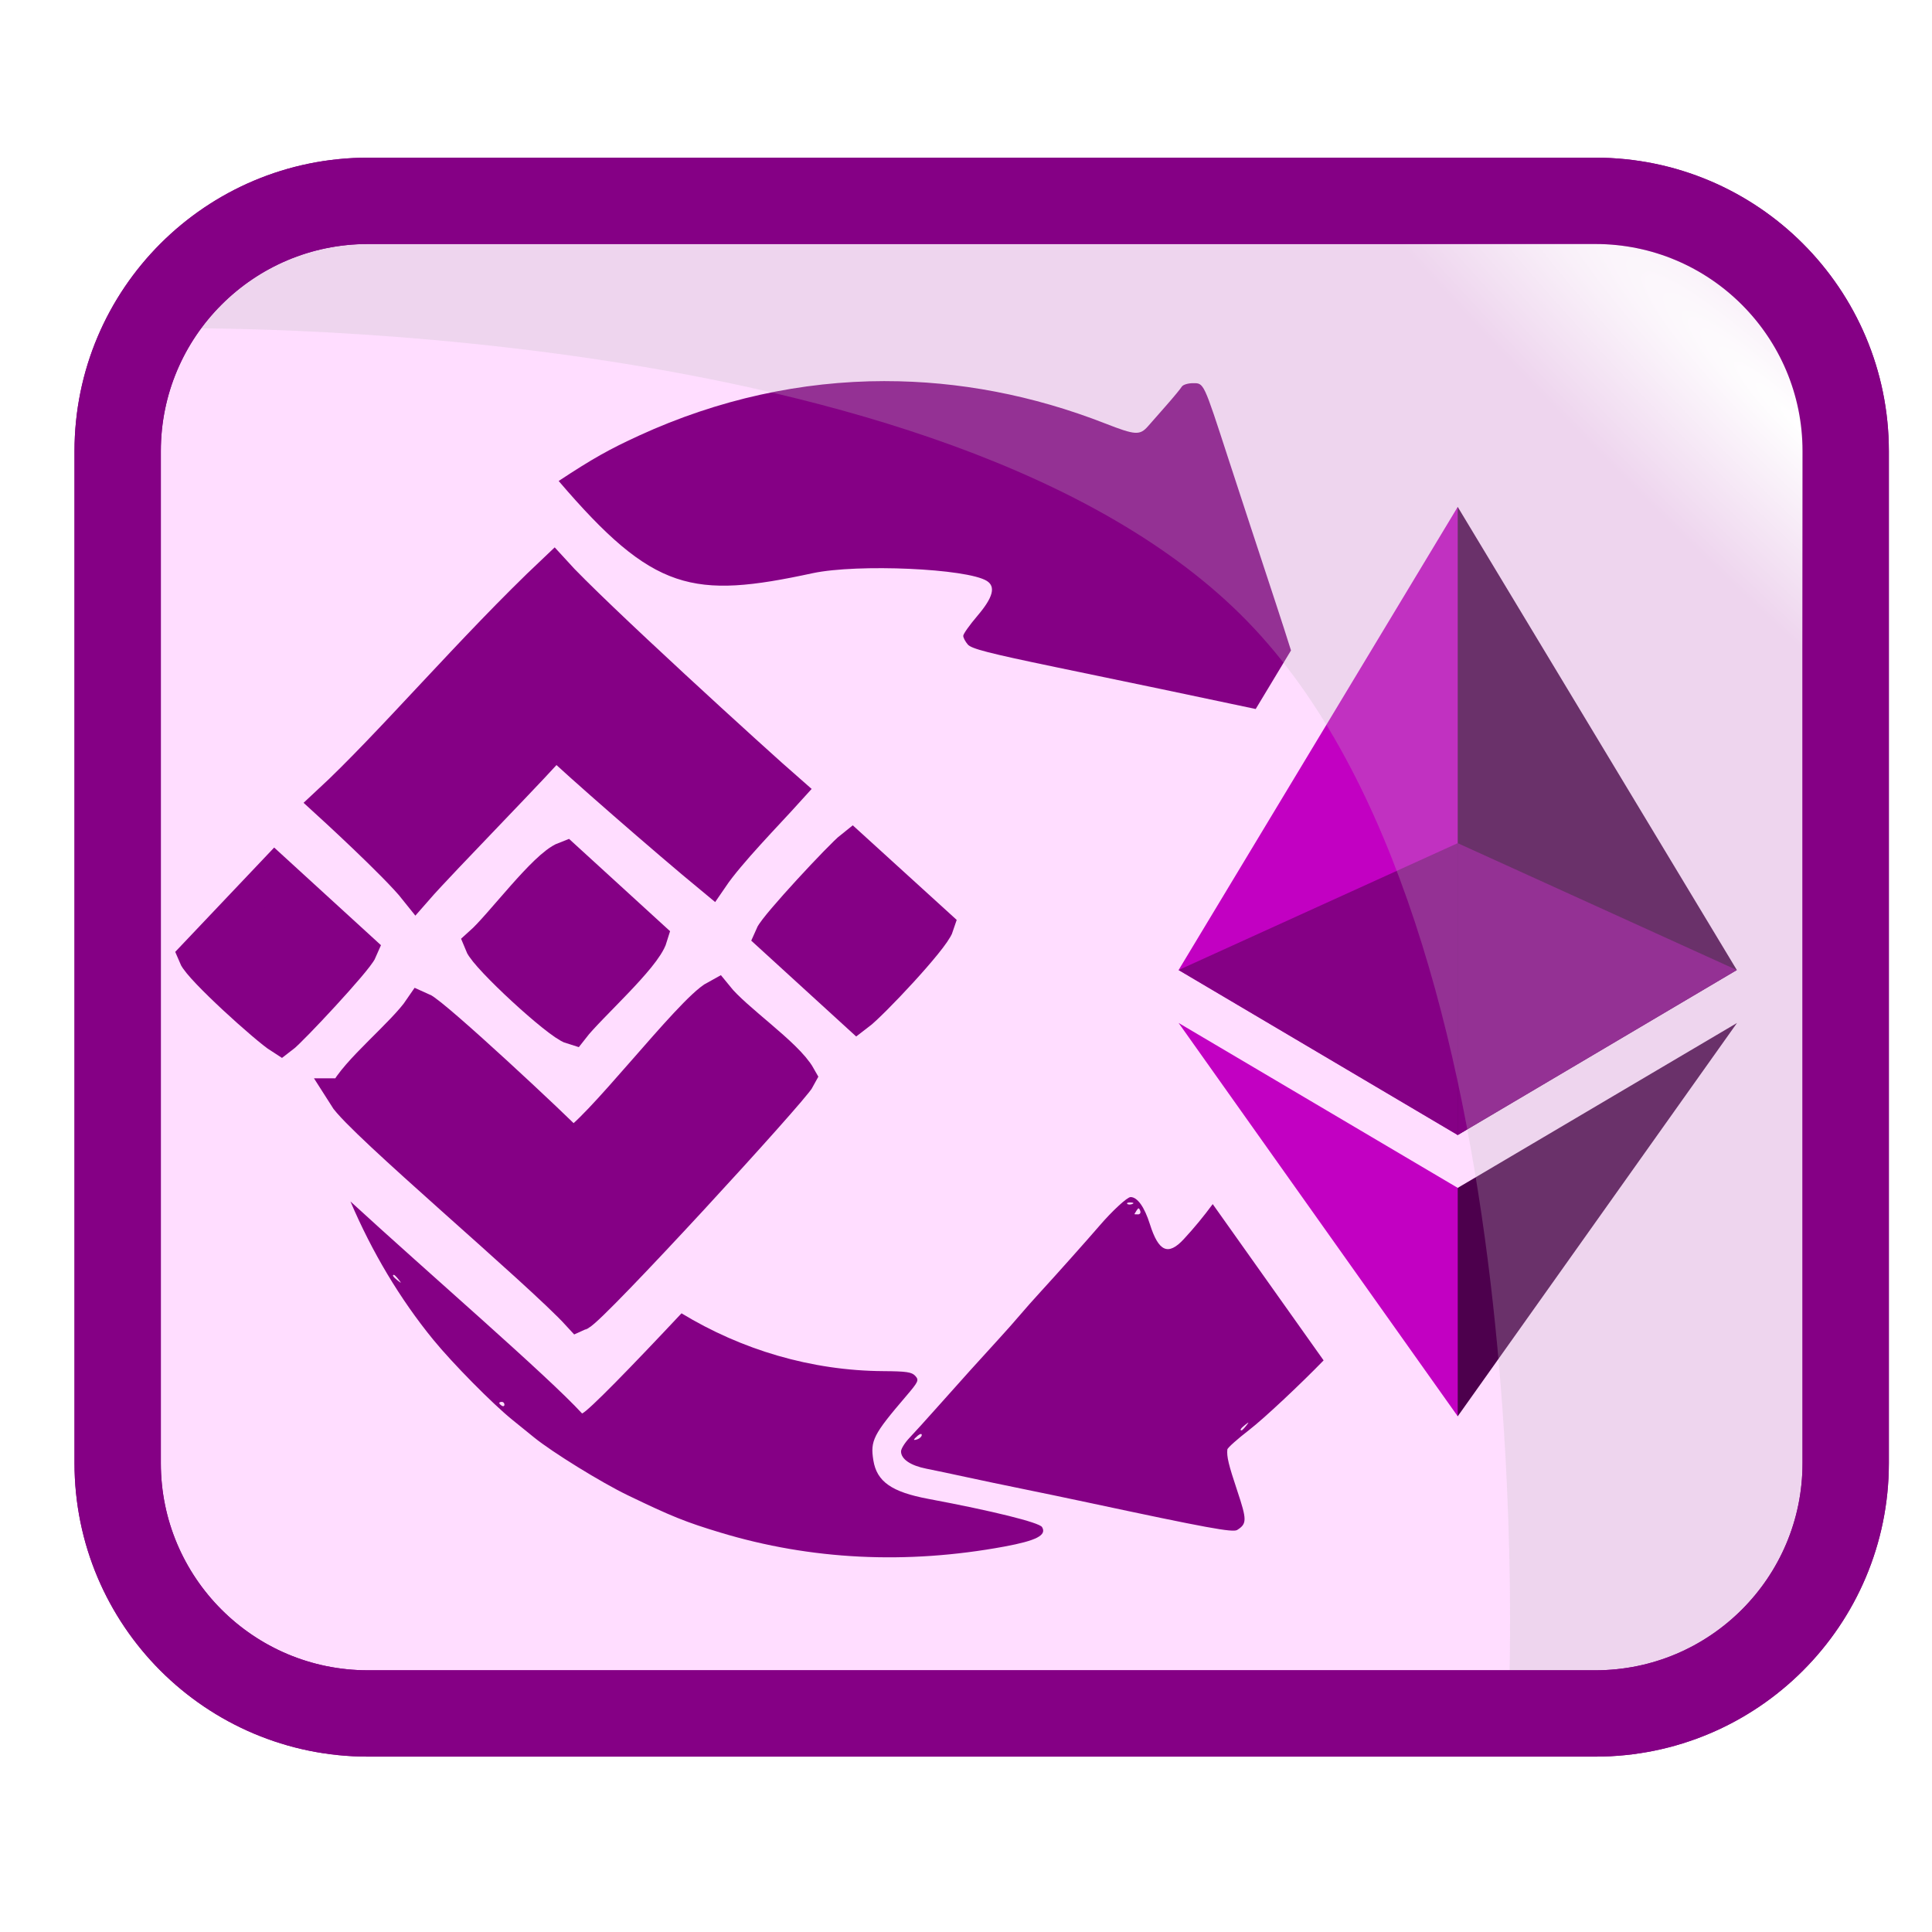
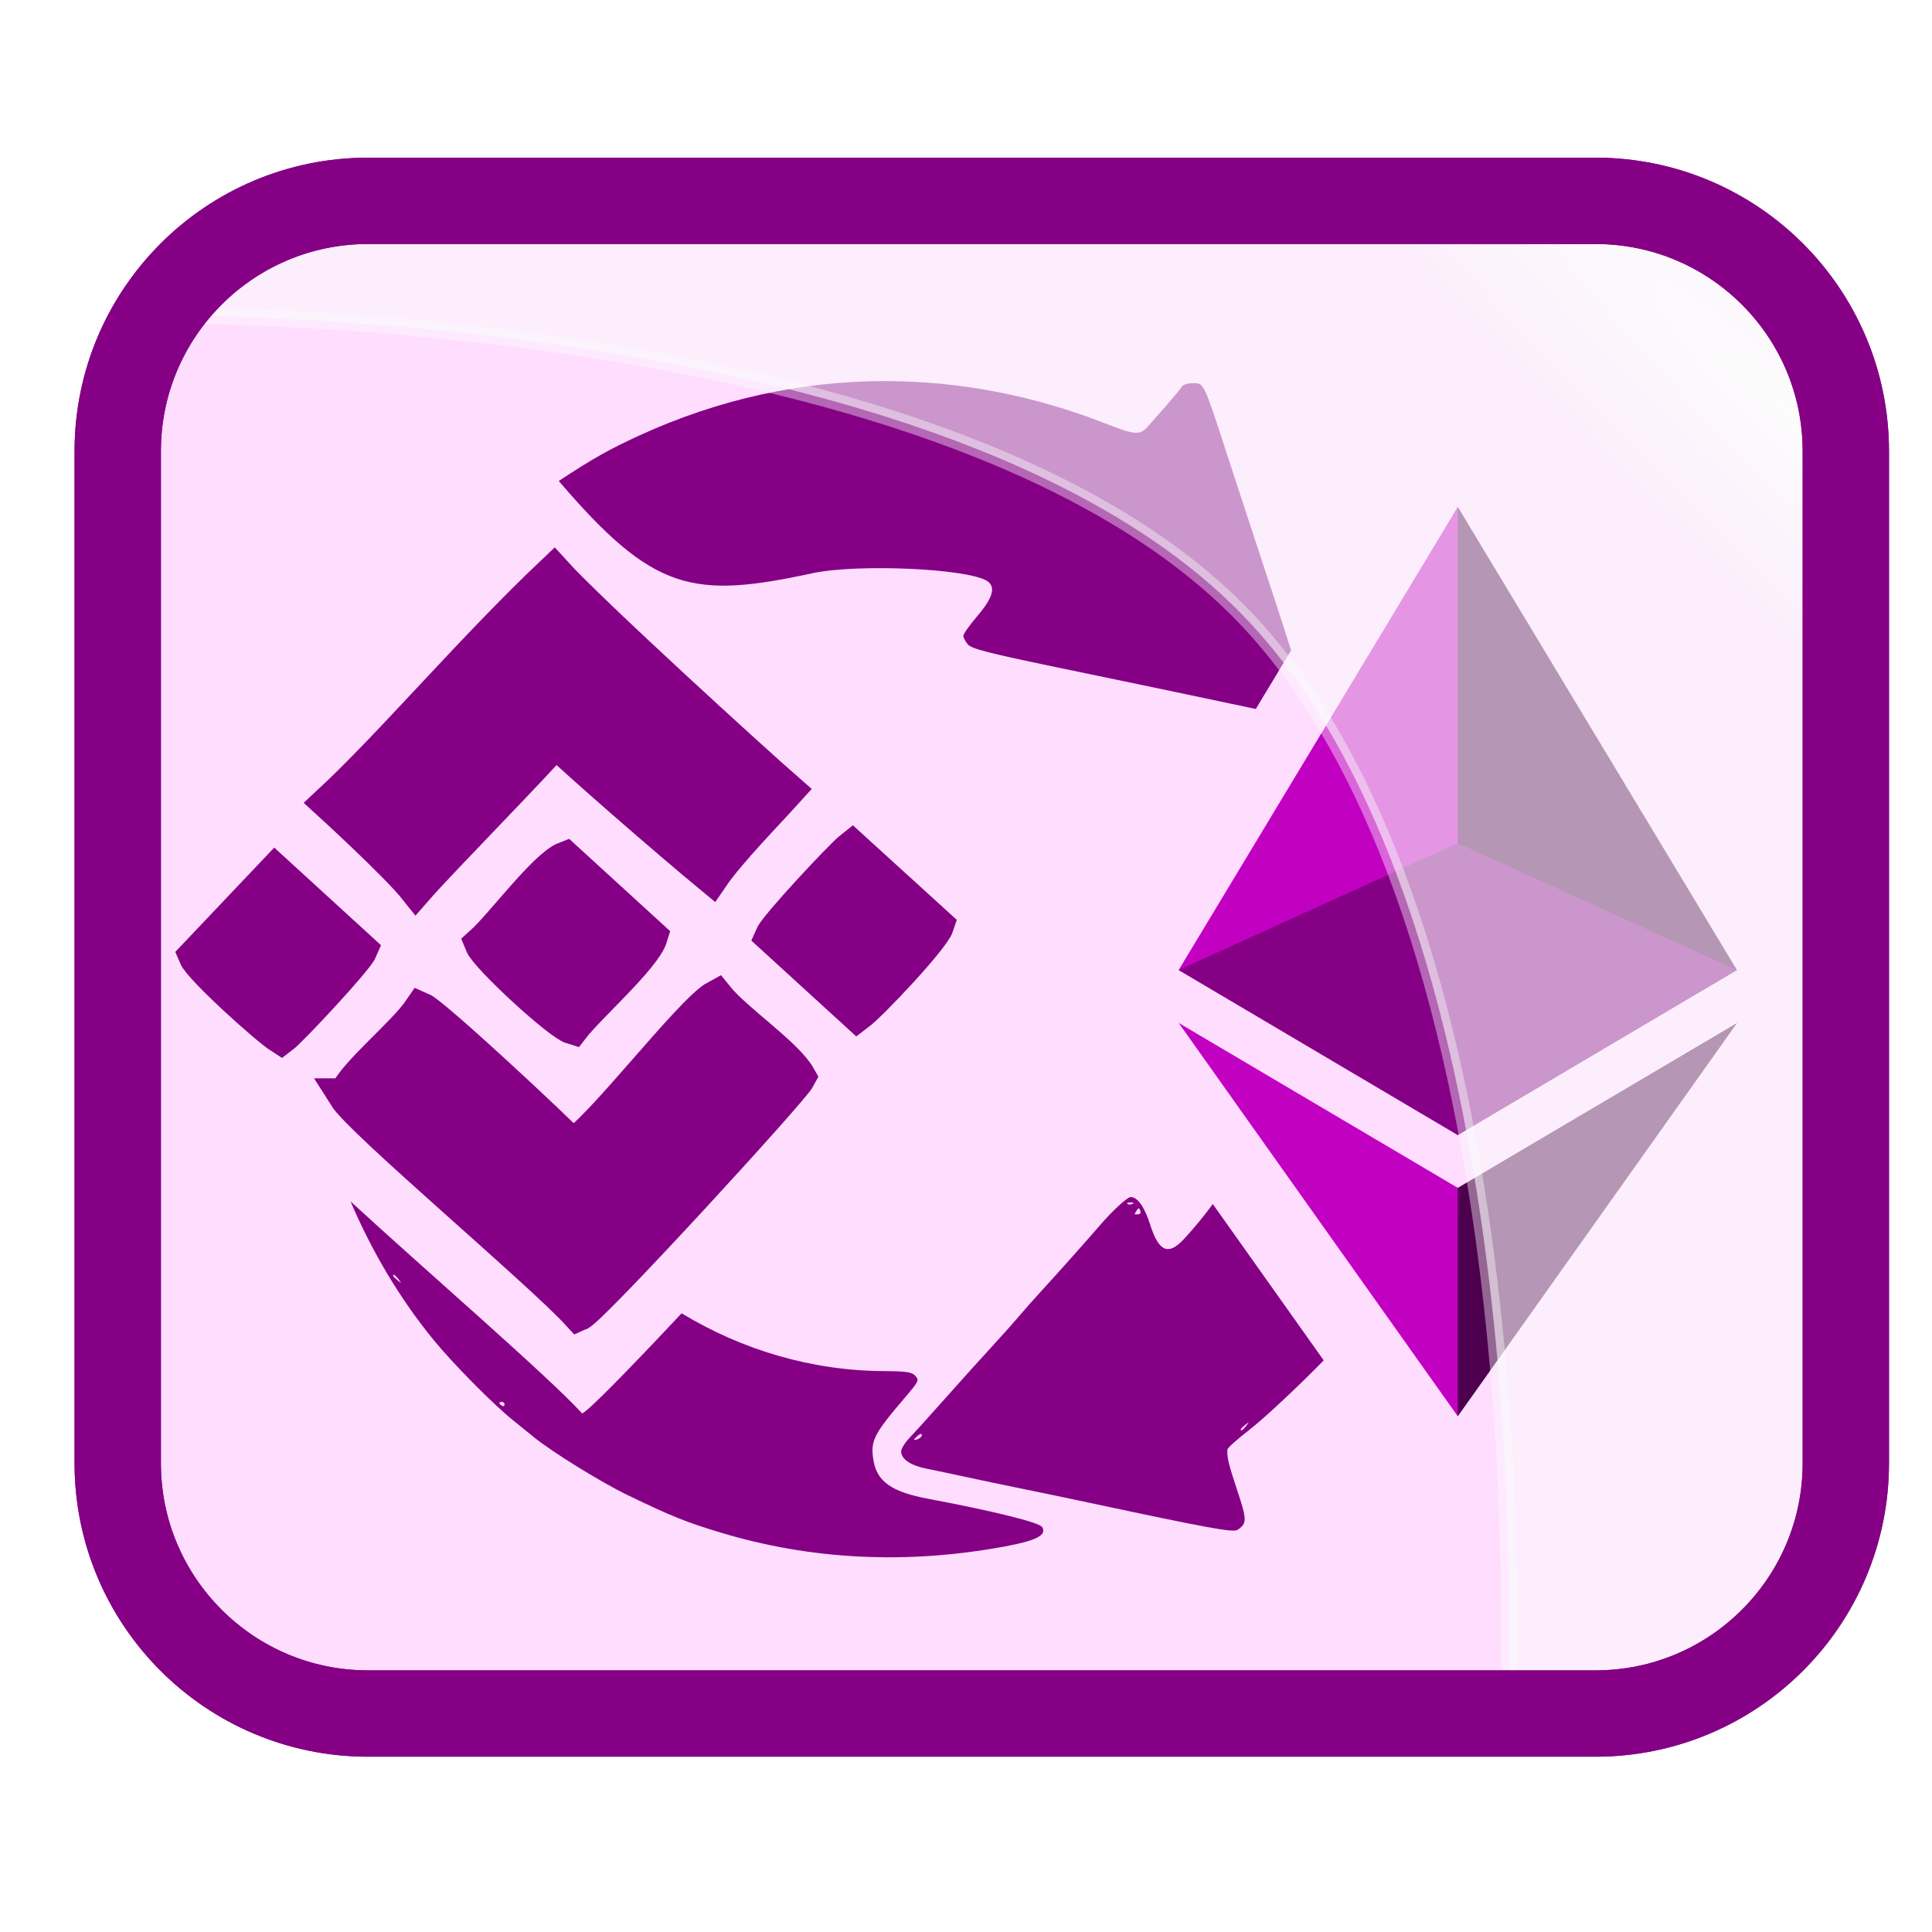
- <svg xmlns="http://www.w3.org/2000/svg" xmlns:xlink="http://www.w3.org/1999/xlink" width="128mm" height="128mm" viewBox="0 0 128 128" version="1.1" id="svg2355">
-   <defs id="defs2349">
-     <linearGradient id="linearGradient957">
-       <stop style="stop-color:#ffffff;stop-opacity:1;" offset="0" id="stop953" />
-       <stop style="stop-color:#ffffff;stop-opacity:0;" offset="1" id="stop955" />
-     </linearGradient>
-     <radialGradient xlink:href="#linearGradient957" id="radialGradient2179" gradientUnits="userSpaceOnUse" gradientTransform="matrix(0.09584376,-0.09865584,0.6616182,0.6427595,-112.5971,124.5085)" cx="253.122" cy="-94.575" fx="253.122" fy="-94.575" r="77.981" />
-     <rect x="31.46" y="137.551" width="61.281" height="18.943" id="rect1013-0-2-6-0" />
-     <rect x="31.46" y="137.551" width="61.281" height="18.943" id="rect2208" />
-     <rect x="31.46" y="137.551" width="61.281" height="18.943" id="rect1013-0-2-6-0-3" />
-     <rect x="31.46" y="137.551" width="61.281" height="18.943" id="rect2232" />
+ <svg xmlns="http://www.w3.org/2000/svg" width="128mm" height="128mm" version="1.1" viewBox="0 0 128 128">
+   <defs>
+     <radialGradient id="radialGradient2179" cx="253.12" cy="-94.575" r="77.981" gradientTransform="matrix(.095844 -.098656 .66162 .64276 -112.6 124.51)" gradientUnits="userSpaceOnUse">
+       <stop stop-color="#fff" offset="0" />
+       <stop stop-color="#fff" stop-opacity="0" offset="1" />
+     </radialGradient>
  </defs>
-   <g id="layer1" transform="translate(270.3959,-10.32199)" style="display:inline">
-     <rect style="fill:#ffddff;fill-opacity:1;stroke:none;stroke-width:5.72;stroke-miterlimit:4;stroke-dasharray:none;stroke-opacity:1" id="rect877" width="114.486" height="100.215" x="-262.6" y="23.628" rx="16.584" ry="16.584" />
-     <g id="g1215" transform="matrix(0.6490642,0,0,0.6490642,-80.19139,-55.92915)">
-       <path id="path1099" style="fill:#850085;fill-opacity:1;stroke-width:0.265" d="m -202.722,140.972 c -8.534,0.003 -17.009,1.857 -25.073,5.554 -3.049,1.397 -4.778,2.369 -8.224,4.642 9.686,11.325 13.665,12.063 25.951,9.407 4.594,-0.968 15.728,-0.471 17.752,0.793 0.933,0.582 0.635,1.695 -0.951,3.553 -0.8,0.938 -1.455,1.861 -1.455,2.051 0,0.191 0.208,0.589 0.463,0.886 0.373,0.436 2.103,0.881 8.93,2.301 4.657,0.968 9.538,1.983 10.848,2.256 1.31,0.272 4.405,0.925 6.879,1.451 1.087,0.231 1.955,0.414 2.732,0.576 l 3.603,-5.978 c -0.452,-1.433 -0.962,-3.026 -1.552,-4.815 -1.651,-5.007 -3.836,-11.664 -4.854,-14.793 -2.549,-7.832 -2.473,-7.671 -3.606,-7.671 -0.51,0 -1.022,0.161 -1.138,0.359 -0.116,0.197 -0.829,1.061 -1.583,1.918 -0.754,0.858 -1.588,1.806 -1.852,2.107 -0.844,0.961 -1.296,0.933 -4.382,-0.273 -7.381,-2.886 -14.957,-4.324 -22.486,-4.322 z m 25.079,83.291 c -0.345,0 -1.877,1.414 -3.189,2.944 -1.131,1.318 -4.544,5.146 -5.984,6.709 -0.672,0.73 -1.624,1.803 -2.115,2.385 -0.491,0.582 -1.44,1.654 -2.108,2.381 -1.769,1.926 -4.068,4.477 -6.329,7.022 -1.091,1.229 -2.371,2.64 -2.844,3.136 -0.473,0.496 -0.86,1.118 -0.86,1.381 0,0.786 0.964,1.445 2.58,1.765 0.837,0.166 2.652,0.548 4.035,0.849 1.382,0.301 3.942,0.838 5.689,1.192 1.746,0.354 4.842,1 6.879,1.435 12.02,2.568 14.686,3.058 15.128,2.78 1.002,-0.632 1.003,-1.021 0.013,-3.988 -0.897,-2.689 -1.091,-3.496 -1.016,-4.229 0.017,-0.164 1.013,-1.055 2.213,-1.981 1.571,-1.211 5.304,-4.732 7.613,-7.112 l -11.32,-15.953 c -0.912,1.239 -1.895,2.435 -2.957,3.581 -1.589,1.715 -2.565,1.285 -3.452,-1.521 -0.56,-1.771 -1.276,-2.778 -1.975,-2.778 z m -79.628,0.448 c 2.194,5.15 5.051,9.949 8.447,14.104 1.973,2.415 6.027,6.523 8.065,8.174 0.946,0.766 1.953,1.582 2.238,1.813 1.861,1.51 6.852,4.592 9.536,5.888 4.484,2.165 5.926,2.746 9.486,3.821 9.227,2.788 18.978,3.269 28.955,1.428 3.288,-0.607 4.369,-1.163 3.866,-1.992 -0.286,-0.47 -5.016,-1.643 -11.615,-2.88 -3.741,-0.701 -5.252,-1.762 -5.604,-3.932 -0.326,-2.009 -0.012,-2.629 3.303,-6.507 1.307,-1.529 1.374,-1.673 0.977,-2.111 -0.355,-0.392 -0.895,-0.473 -3.255,-0.488 -7.377,-0.047 -14.48,-2.183 -20.608,-5.902 -5.115,5.454 -9.481,9.944 -10.148,10.226 -3.532,-3.856 -15.813,-14.445 -23.642,-21.643 z m 79.636,0.102 c 0.308,0.013 0.371,0.075 0.16,0.16 -0.191,0.076 -0.419,0.067 -0.507,-0.021 -0.088,-0.088 0.068,-0.151 0.347,-0.139 z m 0.815,0.603 c 0.054,0.003 0.1,0.081 0.159,0.236 0.082,0.214 -0.015,0.375 -0.227,0.375 -0.204,0 -0.37,-0.01 -0.368,-0.022 0.002,-0.012 0.105,-0.181 0.228,-0.375 0.092,-0.145 0.154,-0.217 0.208,-0.214 z m -76.011,6.785 c 0.055,0 0.263,0.208 0.463,0.463 0.329,0.42 0.319,0.429 -0.1,0.1 -0.441,-0.346 -0.581,-0.563 -0.363,-0.563 z m 11.012,12.965 c 0.146,0 0.265,0.126 0.265,0.28 0,0.154 -0.119,0.207 -0.265,0.117 -0.146,-0.09 -0.265,-0.216 -0.265,-0.281 0,-0.064 0.119,-0.116 0.265,-0.116 z m 76.2,2.117 c 0.014,0.014 -0.066,0.121 -0.23,0.331 -0.2,0.255 -0.408,0.463 -0.463,0.463 -0.218,0 -0.078,-0.218 0.363,-0.563 0.21,-0.165 0.317,-0.244 0.331,-0.23 z m -33.45,1.163 c 0.071,-0.011 0.113,0.021 0.113,0.099 0,0.148 -0.179,0.337 -0.397,0.421 -0.218,0.084 -0.397,0.111 -0.397,0.06 0,-0.05 0.179,-0.239 0.397,-0.421 0.114,-0.095 0.214,-0.149 0.284,-0.16 z" />
-       <g id="g1054" transform="matrix(0.2226521,0,0,0.2226521,-172.74,156.7507)">
-         <polygon fill="#343434" points="127.961,287.958 255.923,212.32 127.961,0 125.166,9.5 125.166,285.168 " id="polygon1042" style="fill:#4d004d;fill-opacity:1" transform="translate(0,-13.19402)" />
-         <polygon fill="#8c8c8c" points="127.962,154.158 127.962,0 0,212.32 127.962,287.959 " id="polygon1044" style="fill:#c200c2;fill-opacity:1" transform="translate(0,-13.19402)" />
-         <polygon fill="#3c3c3b" points="127.961,416.907 255.999,236.587 127.961,312.187 126.386,314.107 126.386,412.306 " id="polygon1046" style="fill:#4d004d;fill-opacity:1" transform="translate(0,-13.19402)" />
-         <polygon fill="#8c8c8c" points="127.962,312.185 0,236.585 127.962,416.905 " id="polygon1048" style="fill:#c200c2;fill-opacity:1" transform="translate(0,-13.19402)" />
-         <polygon fill="#141414" points="255.921,212.321 127.961,154.159 127.961,287.958 " id="polygon1050" style="fill:#850085;fill-opacity:1" transform="translate(0,-13.19402)" />
-         <polygon fill="#393939" points="127.961,287.958 127.961,154.159 0.001,212.321 " id="polygon1052" style="fill:#850085;fill-opacity:1" transform="translate(0,-13.19402)" />
+   <g transform="translate(270.4 -10.322)">
+     <rect x="-262.6" y="23.628" width="114.49" height="100.22" rx="16.584" ry="16.584" fill="#fdf" />
+     <g transform="matrix(.64906 0 0 .64906 -80.191 -55.929)">
+       <path d="m-202.72 140.97c-8.534 3e-3 -17.009 1.857-25.073 5.554-3.049 1.397-4.778 2.369-8.224 4.642 9.686 11.326 13.665 12.063 25.951 9.407 4.594-0.968 15.728-0.471 17.752 0.793 0.933 0.582 0.635 1.695-0.951 3.553-0.8 0.938-1.455 1.861-1.455 2.051 0 0.191 0.208 0.589 0.463 0.886 0.373 0.436 2.103 0.881 8.93 2.301 4.657 0.968 9.538 1.983 10.848 2.256s4.405 0.925 6.879 1.451c1.087 0.231 1.955 0.414 2.732 0.576l3.603-5.978c-0.452-1.433-0.962-3.026-1.552-4.815-1.651-5.007-3.836-11.664-4.854-14.793-2.549-7.832-2.473-7.671-3.606-7.671-0.51 0-1.022 0.161-1.138 0.359-0.116 0.197-0.829 1.061-1.583 1.918s-1.588 1.806-1.852 2.107c-0.844 0.961-1.296 0.933-4.382-0.273-7.381-2.886-14.957-4.324-22.486-4.322zm25.079 83.291c-0.345 0-1.877 1.414-3.189 2.944-1.131 1.319-4.544 5.146-5.984 6.709-0.672 0.73-1.624 1.803-2.115 2.385-0.491 0.582-1.44 1.654-2.108 2.381-1.769 1.926-4.068 4.477-6.329 7.022-1.091 1.229-2.371 2.64-2.844 3.136-0.473 0.496-0.86 1.118-0.86 1.381 0 0.786 0.964 1.445 2.58 1.765 0.837 0.166 2.652 0.548 4.035 0.849 1.382 0.301 3.942 0.838 5.689 1.192 1.746 0.354 4.842 1 6.879 1.435 12.02 2.568 14.686 3.058 15.128 2.78 1.002-0.632 1.003-1.021 0.013-3.988-0.897-2.689-1.091-3.496-1.016-4.229 0.017-0.164 1.013-1.055 2.213-1.981 1.571-1.211 5.304-4.732 7.613-7.112l-11.32-15.953c-0.912 1.239-1.895 2.435-2.957 3.581-1.589 1.715-2.565 1.285-3.452-1.521-0.56-1.771-1.276-2.778-1.975-2.778zm-79.628 0.448c2.194 5.15 5.051 9.949 8.447 14.104 1.973 2.415 6.027 6.523 8.065 8.174 0.946 0.766 1.953 1.582 2.238 1.813 1.861 1.51 6.852 4.592 9.536 5.888 4.484 2.165 5.926 2.746 9.486 3.821 9.227 2.788 18.978 3.269 28.955 1.428 3.288-0.607 4.369-1.163 3.866-1.992-0.286-0.47-5.016-1.643-11.615-2.88-3.741-0.701-5.252-1.762-5.604-3.932-0.326-2.009-0.012-2.629 3.303-6.507 1.307-1.53 1.374-1.673 0.977-2.111-0.355-0.392-0.895-0.473-3.255-0.488-7.377-0.047-14.48-2.183-20.608-5.902-5.115 5.455-9.481 9.944-10.148 10.226-3.532-3.857-15.813-14.445-23.642-21.643zm79.636 0.102c0.308 0.013 0.371 0.075 0.16 0.16-0.191 0.076-0.419 0.067-0.507-0.021s0.068-0.151 0.347-0.139zm0.815 0.603c0.054 3e-3 0.1 0.081 0.159 0.236 0.082 0.214-0.015 0.375-0.227 0.375-0.204 0-0.37-0.01-0.368-0.022s0.105-0.181 0.228-0.375c0.092-0.145 0.154-0.217 0.208-0.214zm-76.011 6.785c0.055 0 0.263 0.208 0.463 0.463 0.329 0.42 0.319 0.429-0.1 0.1-0.441-0.346-0.581-0.563-0.363-0.563zm11.012 12.965c0.146 0 0.265 0.126 0.265 0.28 0 0.154-0.119 0.207-0.265 0.117s-0.265-0.216-0.265-0.281 0.119-0.116 0.265-0.116zm76.2 2.117c0.014 0.014-0.066 0.121-0.23 0.331-0.2 0.255-0.408 0.463-0.463 0.463-0.218 0-0.078-0.218 0.363-0.563 0.21-0.165 0.317-0.244 0.331-0.23zm-33.45 1.163c0.071-0.011 0.113 0.021 0.113 0.099 0 0.148-0.179 0.337-0.397 0.421-0.218 0.084-0.397 0.111-0.397 0.06 0-0.05 0.179-0.239 0.397-0.421 0.114-0.095 0.214-0.149 0.284-0.16z" fill="#850085" stroke-width=".265" />
+       <g transform="matrix(.22265 0 0 .22265 -172.74 156.75)">
+         <polygon transform="translate(0 -13.194)" points="127.96 287.96 255.92 212.32 127.96 0 125.17 9.5 125.17 285.17" fill="#4d004d" />
+         <polygon transform="translate(0 -13.194)" points="127.96 154.16 127.96 0 0 212.32 127.96 287.96" fill="#c200c2" />
+         <polygon transform="translate(0 -13.194)" points="127.96 416.91 256 236.59 127.96 312.19 126.39 314.11 126.39 412.31" fill="#4d004d" />
+         <polygon transform="translate(0 -13.194)" points="127.96 312.19 0 236.59 127.96 416.91" fill="#c200c2" />
+         <polygon transform="translate(0 -13.194)" points="255.92 212.32 127.96 154.16 127.96 287.96" fill="#850085" />
+         <polygon transform="translate(0 -13.194)" points="127.96 287.96 127.96 154.16 9e-4 212.32" fill="#850085" />
      </g>
-       <path class="fil1" d="m -257.818,213.898 c 1.654,2.639 19.849,17.926 23.841,22.285 1.348,-0.569 21.793,-22.858 22.469,-24.173 -1.293,-2.298 -6.461,-5.752 -8.404,-8.16 -2.64,1.421 -12.264,14.104 -14.76,15.177 -1.499,-1.626 -14.074,-13.364 -15.411,-13.938 -1.749,2.576 -6.624,6.408 -7.734,8.809 z" id="path1909-3" style="clip-rule:evenodd;fill:#850085;fill-opacity:1;fill-rule:evenodd;stroke:#850085;stroke-width:3.516;stroke-miterlimit:4;stroke-dasharray:none;stroke-opacity:1;image-rendering:optimizeQuality;shape-rendering:geometricPrecision;text-rendering:geometricPrecision" />
-       <path class="fil1" d="m -259.46,184.008 c 0,0 6.907,6.304 8.876,8.781 2.527,-2.896 12.864,-13.403 14.225,-15.146 1.932,1.926 11.515,10.27 15.947,13.925 1.737,-2.545 5.585,-6.461 7.712,-8.817 -3.044,-2.652 -20.059,-18.129 -23.824,-22.295 -8.209,7.75 -16.663,17.742 -22.936,23.552 z" id="path1911-6" style="clip-rule:evenodd;fill:#850085;fill-opacity:1;fill-rule:evenodd;stroke:#850085;stroke-width:3.516;stroke-miterlimit:4;stroke-dasharray:none;stroke-opacity:1;image-rendering:optimizeQuality;shape-rendering:geometricPrecision;text-rendering:geometricPrecision" />
-       <path class="fil1" d="m -243.893,198.382 c 0.543,1.362 7.871,8.124 9.281,8.546 1.649,-2.128 7.328,-7.149 7.962,-9.253 l -8.694,-7.946 c -2.046,0.782 -6.519,6.835 -8.549,8.653 z" id="path1913-7" style="clip-rule:evenodd;fill:#850085;fill-opacity:1;fill-rule:evenodd;stroke:#850085;stroke-width:3.516;stroke-miterlimit:4;stroke-dasharray:none;stroke-opacity:1;image-rendering:optimizeQuality;shape-rendering:geometricPrecision;text-rendering:geometricPrecision" />
-       <path class="fil1" d="m -214.251,197.634 8.708,7.954 c 1.471,-1.11 7.699,-7.74 8.132,-9.08 l -8.67,-7.89 c -1.06,0.834 -7.716,7.965 -8.17,9.016 z" id="path1915-5" style="clip-rule:evenodd;fill:#850085;fill-opacity:1;fill-rule:evenodd;stroke:#850085;stroke-width:3.516;stroke-miterlimit:4;stroke-dasharray:none;stroke-opacity:1;image-rendering:optimizeQuality;shape-rendering:geometricPrecision;text-rendering:geometricPrecision" />
-       <path class="fil1" d="m -273.098,199.616 c 0.527,1.275 7.278,7.375 8.753,8.308 0.959,-0.72 7.637,-7.869 8.082,-8.915 l -8.708,-7.963 z" id="path1917-3" style="clip-rule:evenodd;fill:#850085;fill-opacity:1;fill-rule:evenodd;stroke:#850085;stroke-width:3.516;stroke-miterlimit:4;stroke-dasharray:none;stroke-opacity:1;image-rendering:optimizeQuality;shape-rendering:geometricPrecision;text-rendering:geometricPrecision" />
+       <g clip-rule="evenodd" fill="#850085" fill-rule="evenodd" shape-rendering="geometricPrecision" stroke="#850085" stroke-width="3.516">
+         <path class="fil1" d="m-257.82 213.9c1.654 2.639 19.849 17.926 23.841 22.285 1.348-0.569 21.793-22.858 22.469-24.173-1.293-2.298-6.461-5.752-8.404-8.16-2.64 1.421-12.264 14.104-14.76 15.177-1.499-1.626-14.074-13.364-15.411-13.938-1.749 2.576-6.624 6.408-7.734 8.809z" image-rendering="optimizeQuality" />
+         <path class="fil1" d="m-259.46 184.01s6.907 6.304 8.876 8.781c2.527-2.896 12.864-13.403 14.225-15.146 1.932 1.926 11.515 10.27 15.947 13.925 1.737-2.545 5.585-6.461 7.712-8.817-3.044-2.652-20.059-18.129-23.824-22.295-8.209 7.75-16.663 17.742-22.936 23.552z" image-rendering="optimizeQuality" />
+         <path class="fil1" d="m-243.89 198.38c0.543 1.362 7.871 8.124 9.281 8.546 1.649-2.128 7.328-7.149 7.962-9.253l-8.694-7.946c-2.046 0.782-6.519 6.835-8.549 8.653z" image-rendering="optimizeQuality" />
+         <path class="fil1" d="m-214.25 197.63 8.708 7.954c1.471-1.11 7.699-7.74 8.132-9.08l-8.67-7.89c-1.06 0.834-7.716 7.965-8.17 9.016z" image-rendering="optimizeQuality" />
+         <path class="fil1" d="m-273.1 199.62c0.527 1.275 7.278 7.375 8.753 8.308 0.959-0.72 7.637-7.869 8.082-8.915l-8.708-7.963z" image-rendering="optimizeQuality" />
+       </g>
    </g>
-     <path style="fill:#bebebe;fill-opacity:0.261;stroke:none;stroke-width:0.194px;stroke-linecap:butt;stroke-linejoin:miter;stroke-opacity:1" d="m -259.182,32.081 c 0,0 51.589,-1.03 71.451,19.431 19.862,20.461 17.27,72.155 17.27,72.155 l 14.722,-0.934 7.448,-9.913 -0.507,-78.606 -6.192,-9.826 -63.935,-1.917 -32.543,2.578 z" id="path897" />
-     <rect style="fill:none;fill-opacity:1;stroke:#850085;stroke-width:5.72;stroke-miterlimit:4;stroke-dasharray:none;stroke-opacity:1" id="rect877-3" width="114.486" height="100.215" x="-262.6" y="23.628" rx="16.584" ry="16.584" />
-     <rect style="fill:url(#radialGradient2179);fill-opacity:1;stroke:none;stroke-width:5.72;stroke-miterlimit:4;stroke-dasharray:none;stroke-opacity:1" id="rect877-7" width="114.486" height="100.215" x="-262.6" y="23.628" rx="16.584" ry="16.584" />
-     <rect style="fill:none;fill-opacity:1;stroke:#850085;stroke-width:5.72;stroke-miterlimit:4;stroke-dasharray:none;stroke-opacity:1" id="rect877-3-6" width="114.486" height="100.215" x="-262.6" y="23.628" rx="16.584" ry="16.584" />
+     <rect x="-262.6" y="23.628" width="114.49" height="100.22" rx="16.584" ry="16.584" fill="url(#radialGradient2179)" />
+     <g>
+       <path d="m-261.62 31.212s52.974-1.043 73.368 19.675c20.395 20.718 17.733 73.064 17.733 73.064l15.117-0.946 7.648-10.038-0.521-79.596-6.358-9.95-65.651-1.942-33.416 2.611z" fill="#fafafa" fill-opacity=".6" stroke="#fdfdfd" stroke-opacity=".403" stroke-width="1.084" />
+       <rect x="-262.6" y="23.628" width="114.49" height="100.22" rx="16.584" ry="16.584" fill="none" stroke="#850085" stroke-width="5.72" />
+       <rect x="-262.6" y="23.628" width="114.49" height="100.22" rx="16.584" ry="16.584" fill="none" stroke="#850085" stroke-width="5.72" />
+     </g>
  </g>
-   <g id="layer3" style="display:inline" />
</svg>
